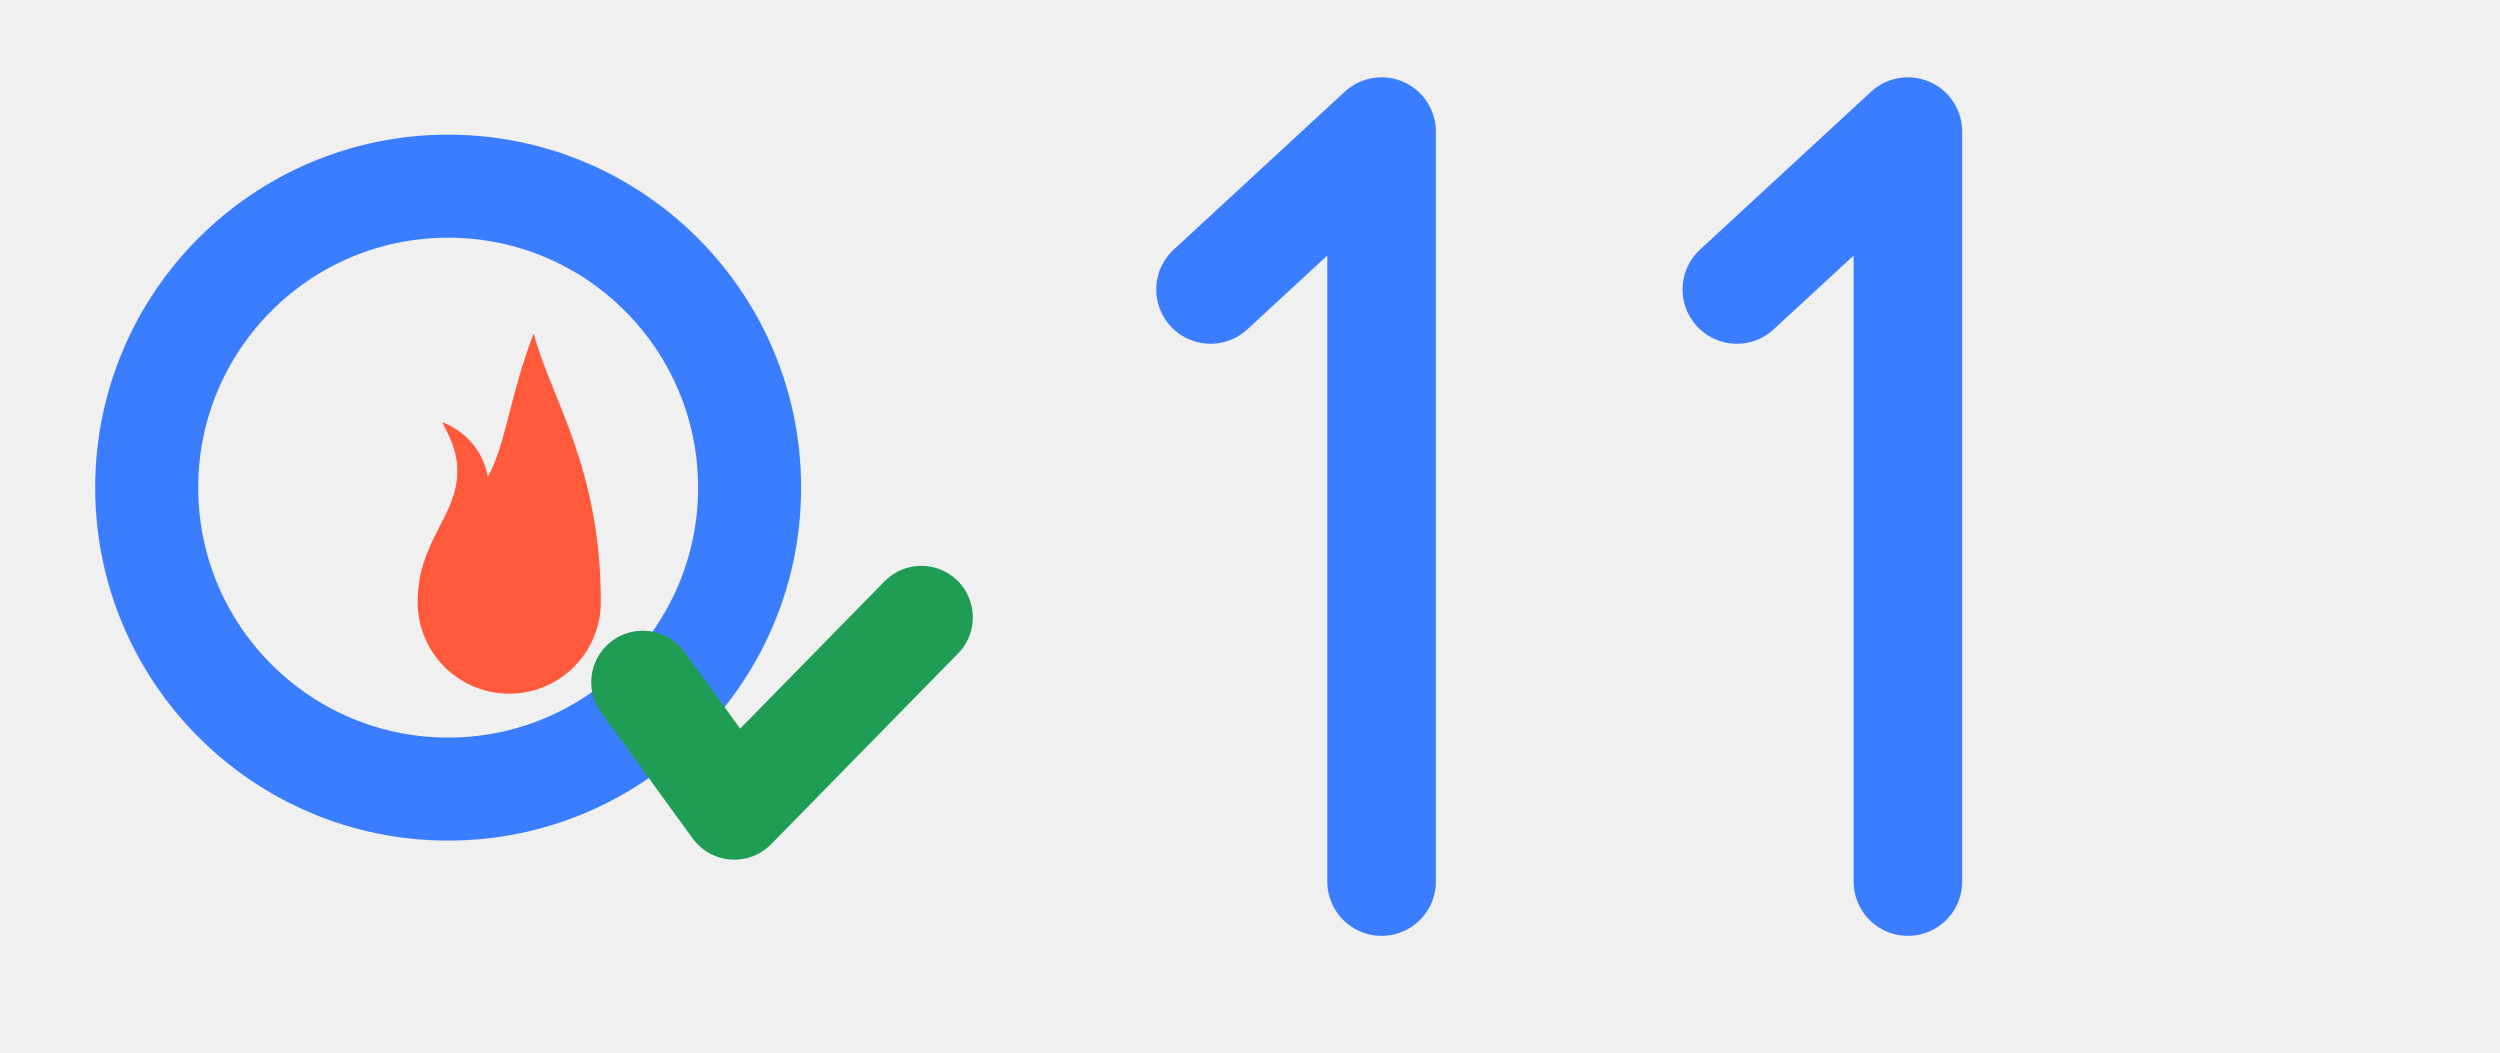
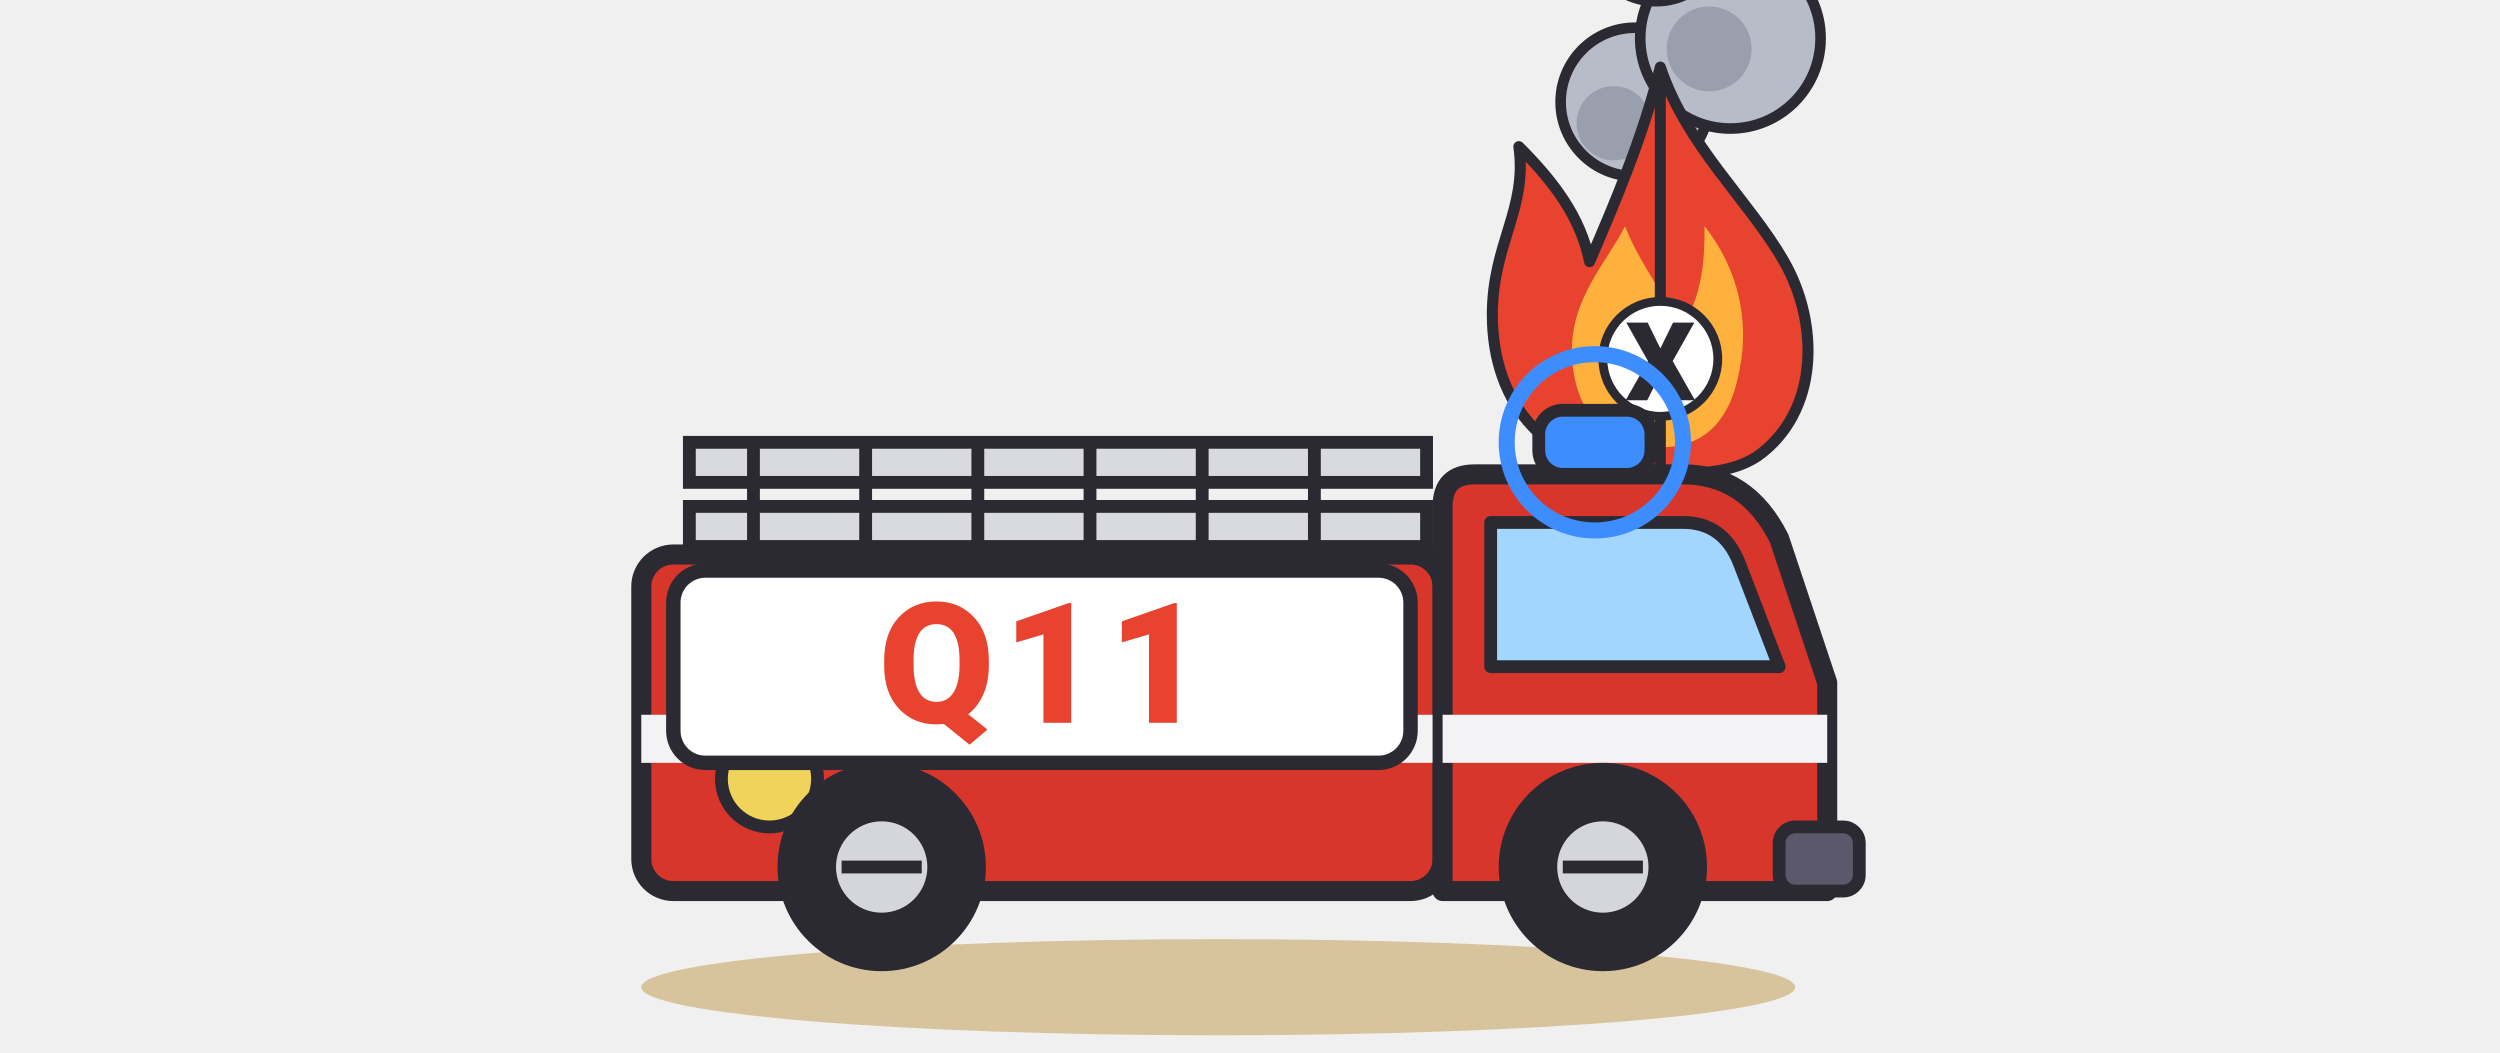
- <svg xmlns="http://www.w3.org/2000/svg" viewBox="0 0 380 160" width="380" height="160" role="img" aria-label="Q11">
-   <g transform="translate(2 8) scale(0.29)">
-     <circle cx="228" cy="228" r="158" fill="none" stroke="#3b7dff" stroke-width="54" />
-     <polyline points="330,330 378,396 476,296" fill="none" stroke="#1f9d55" stroke-width="54" stroke-linecap="round" stroke-linejoin="round" />
-     <path fill="#ff5a3c" transform="translate(180 136) scale(0.8)" d="M116 14 C128 58 160 102 160 190 A60 60 0 0 1 40 190 C40 150 66 134 66 104 C66 90 60 80 56 72 C76 80 84 96 86 108 C98 86 100 56 116 14 Z" />
-   </g>
-   <g fill="none" stroke="#3b7dff" stroke-width="16.5" stroke-linecap="round" stroke-linejoin="round">
-     <path d="M184 44 L210 20 L210 134" />
-     <path d="M264 44 L290 20 L290 134" />
+ <svg xmlns="http://www.w3.org/2000/svg" viewBox="0 0 380 160" width="380" height="160" role="img" aria-label="Q11 Emergency">
+   <g transform="translate(190 80) scale(0.42) translate(-241.5 -269)">
+     <g>
+       <g transform="translate(400 150) scale(1.92)">
+         <g fill="#b8bcc8" stroke="#2b2a33" stroke-width="2">
+           <circle cx="-10" cy="-18" r="14" />
+           <circle cx="8" cy="-30" r="17" />
+           <circle cx="-6" cy="-50" r="13" />
+           <circle cx="14" cy="-66" r="11" />
+         </g>
+         <g fill="#9a9fae">
+           <circle cx="-14" cy="-14" r="7" />
+           <circle cx="4" cy="-28" r="8" />
+         </g>
+       </g>
+       <g transform="translate(390 250) scale(1.6)">
+         <path d="M0 0 C-26 0 -38 -16 -38 -36 C-38 -52 -30 -60 -32 -74 C-24 -66 -18 -58 -16 -48 C-10 -62 -4 -76 0 -92 L0 0 Z" fill="#e8432f" />
+         <path d="M0 -92 C6 -74 20 -62 28 -48 C36 -34 36 -14 22 -4 C16 0 8 0 0 0 L0 -92 Z" fill="#e8432f" />
+         <path d="M0 -6 C-14 -6 -20 -16 -20 -28 C-20 -40 -12 -48 -8 -56 C-4 -46 2 -40 4 -32 C10 -40 10 -50 10 -56 C18 -46 20 -34 18 -24 C16 -12 10 -6 0 -6 Z" fill="#ffb13d" />
+         <path d="M0 0 C-26 0 -38 -16 -38 -36 C-38 -52 -30 -60 -32 -74 C-24 -66 -18 -58 -16 -48 C-10 -62 -4 -76 0 -92 M0 -92 C6 -74 20 -62 28 -48 C36 -34 36 -14 22 -4 C16 0 8 0 0 0 Z" fill="none" stroke="#2b2a33" stroke-width="2.5" stroke-linejoin="round" />
+         <g>
+           <circle cx="0" cy="-26" r="13" fill="#ffffff" stroke="#2b2a33" stroke-width="2" />
+           <text x="0" y="-16.64" text-anchor="middle" font-size="24.7" font-weight="800" fill="#2b2a33" font-family="system-ui, -apple-system, &quot;Segoe UI&quot;, Roboto, sans-serif" style="user-select:none">X</text>
+         </g>
+       </g>
+       <g transform="translate(230 430) scale(2.9)">
+         <ellipse cx="0" cy="2" rx="72" ry="6" fill="#d8c49c" />
+         <g>
+           <g stroke="#2b2a33" stroke-width="1.6">
+             <rect x="-66" y="-66" width="92" height="5" fill="#d9d9e0" />
+             <rect x="-66" y="-58" width="92" height="5" fill="#d9d9e0" />
+             <line x1="-58" y1="-66" x2="-58" y2="-53" />
+             <line x1="-44" y1="-66" x2="-44" y2="-53" />
+             <line x1="-30" y1="-66" x2="-30" y2="-53" />
+             <line x1="-16" y1="-66" x2="-16" y2="-53" />
+             <line x1="-2" y1="-66" x2="-2" y2="-53" />
+             <line x1="12" y1="-66" x2="12" y2="-53" />
+           </g>
+           <rect x="-72" y="-52" width="100" height="42" rx="4" fill="#d8352b" stroke="#2b2a33" stroke-width="2.5" />
+           <rect x="-72" y="-32" width="100" height="6" fill="#f3f3f6" />
+           <g fill="#a8261f" stroke="#2b2a33" stroke-width="1.6">
+             <rect x="-64" y="-47" width="22" height="13" rx="2" />
+             <rect x="-38" y="-47" width="22" height="13" rx="2" />
+             <rect x="-12" y="-47" width="22" height="13" rx="2" />
+           </g>
+           <path d="M28 -10 L28 -58 Q28 -62 32 -62 L58 -62 Q66 -62 70 -54 L76 -36 L76 -10 Z" fill="#d8352b" stroke="#2b2a33" stroke-width="2.5" stroke-linejoin="round" />
+           <path d="M34 -56 L58 -56 Q63 -56 65 -51 L70 -38 L34 -38 Z" fill="#a3d6ff" stroke="#2b2a33" stroke-width="1.6" stroke-linejoin="round" />
+           <rect x="28" y="-32" width="48" height="6" fill="#f3f3f6" />
+           <rect x="70" y="-18" width="10" height="8" rx="2" fill="#5a586a" stroke="#2b2a33" stroke-width="1.6" />
+           <circle cx="-56" cy="-24" r="6" fill="#f0d35a" stroke="#2b2a33" stroke-width="1.6" />
+           <rect x="40" y="-70" width="14" height="8" rx="3" fill="#3d8dff" stroke="#2b2a33" stroke-width="1.6" />
+           <circle cx="47" cy="-66" r="11" fill="none" stroke="#3d8dff" stroke-width="2" />
+           <g>
+             <circle cx="-42" cy="-13" r="13" fill="#2b2a33" />
+             <circle cx="-42" cy="-13" r="6.5" fill="#d5d5dc" stroke="#2b2a33" stroke-width="1.6" />
+             <line x1="-47" y1="-13" x2="-37" y2="-13" stroke="#2b2a33" stroke-width="1.6" />
+           </g>
+           <g>
+             <circle cx="48" cy="-13" r="13" fill="#2b2a33" />
+             <circle cx="48" cy="-13" r="6.5" fill="#d5d5dc" stroke="#2b2a33" stroke-width="1.6" />
+             <line x1="43" y1="-13" x2="53" y2="-13" stroke="#2b2a33" stroke-width="1.6" />
+           </g>
+         </g>
+       </g>
+       <g transform="translate(230 430) scale(2.9)">
+         <rect x="-68" y="-50" width="92" height="24" rx="4" fill="#ffffff" stroke="#2b2a33" stroke-width="1.8" />
+         <text x="-22" y="-31" text-anchor="middle" font-size="21" font-weight="900" fill="#e8432f" font-family="system-ui, -apple-system, &quot;Segoe UI&quot;, Roboto, sans-serif" letter-spacing="1" style="user-select:none">Q11</text>
+       </g>
+     </g>
  </g>
</svg>
